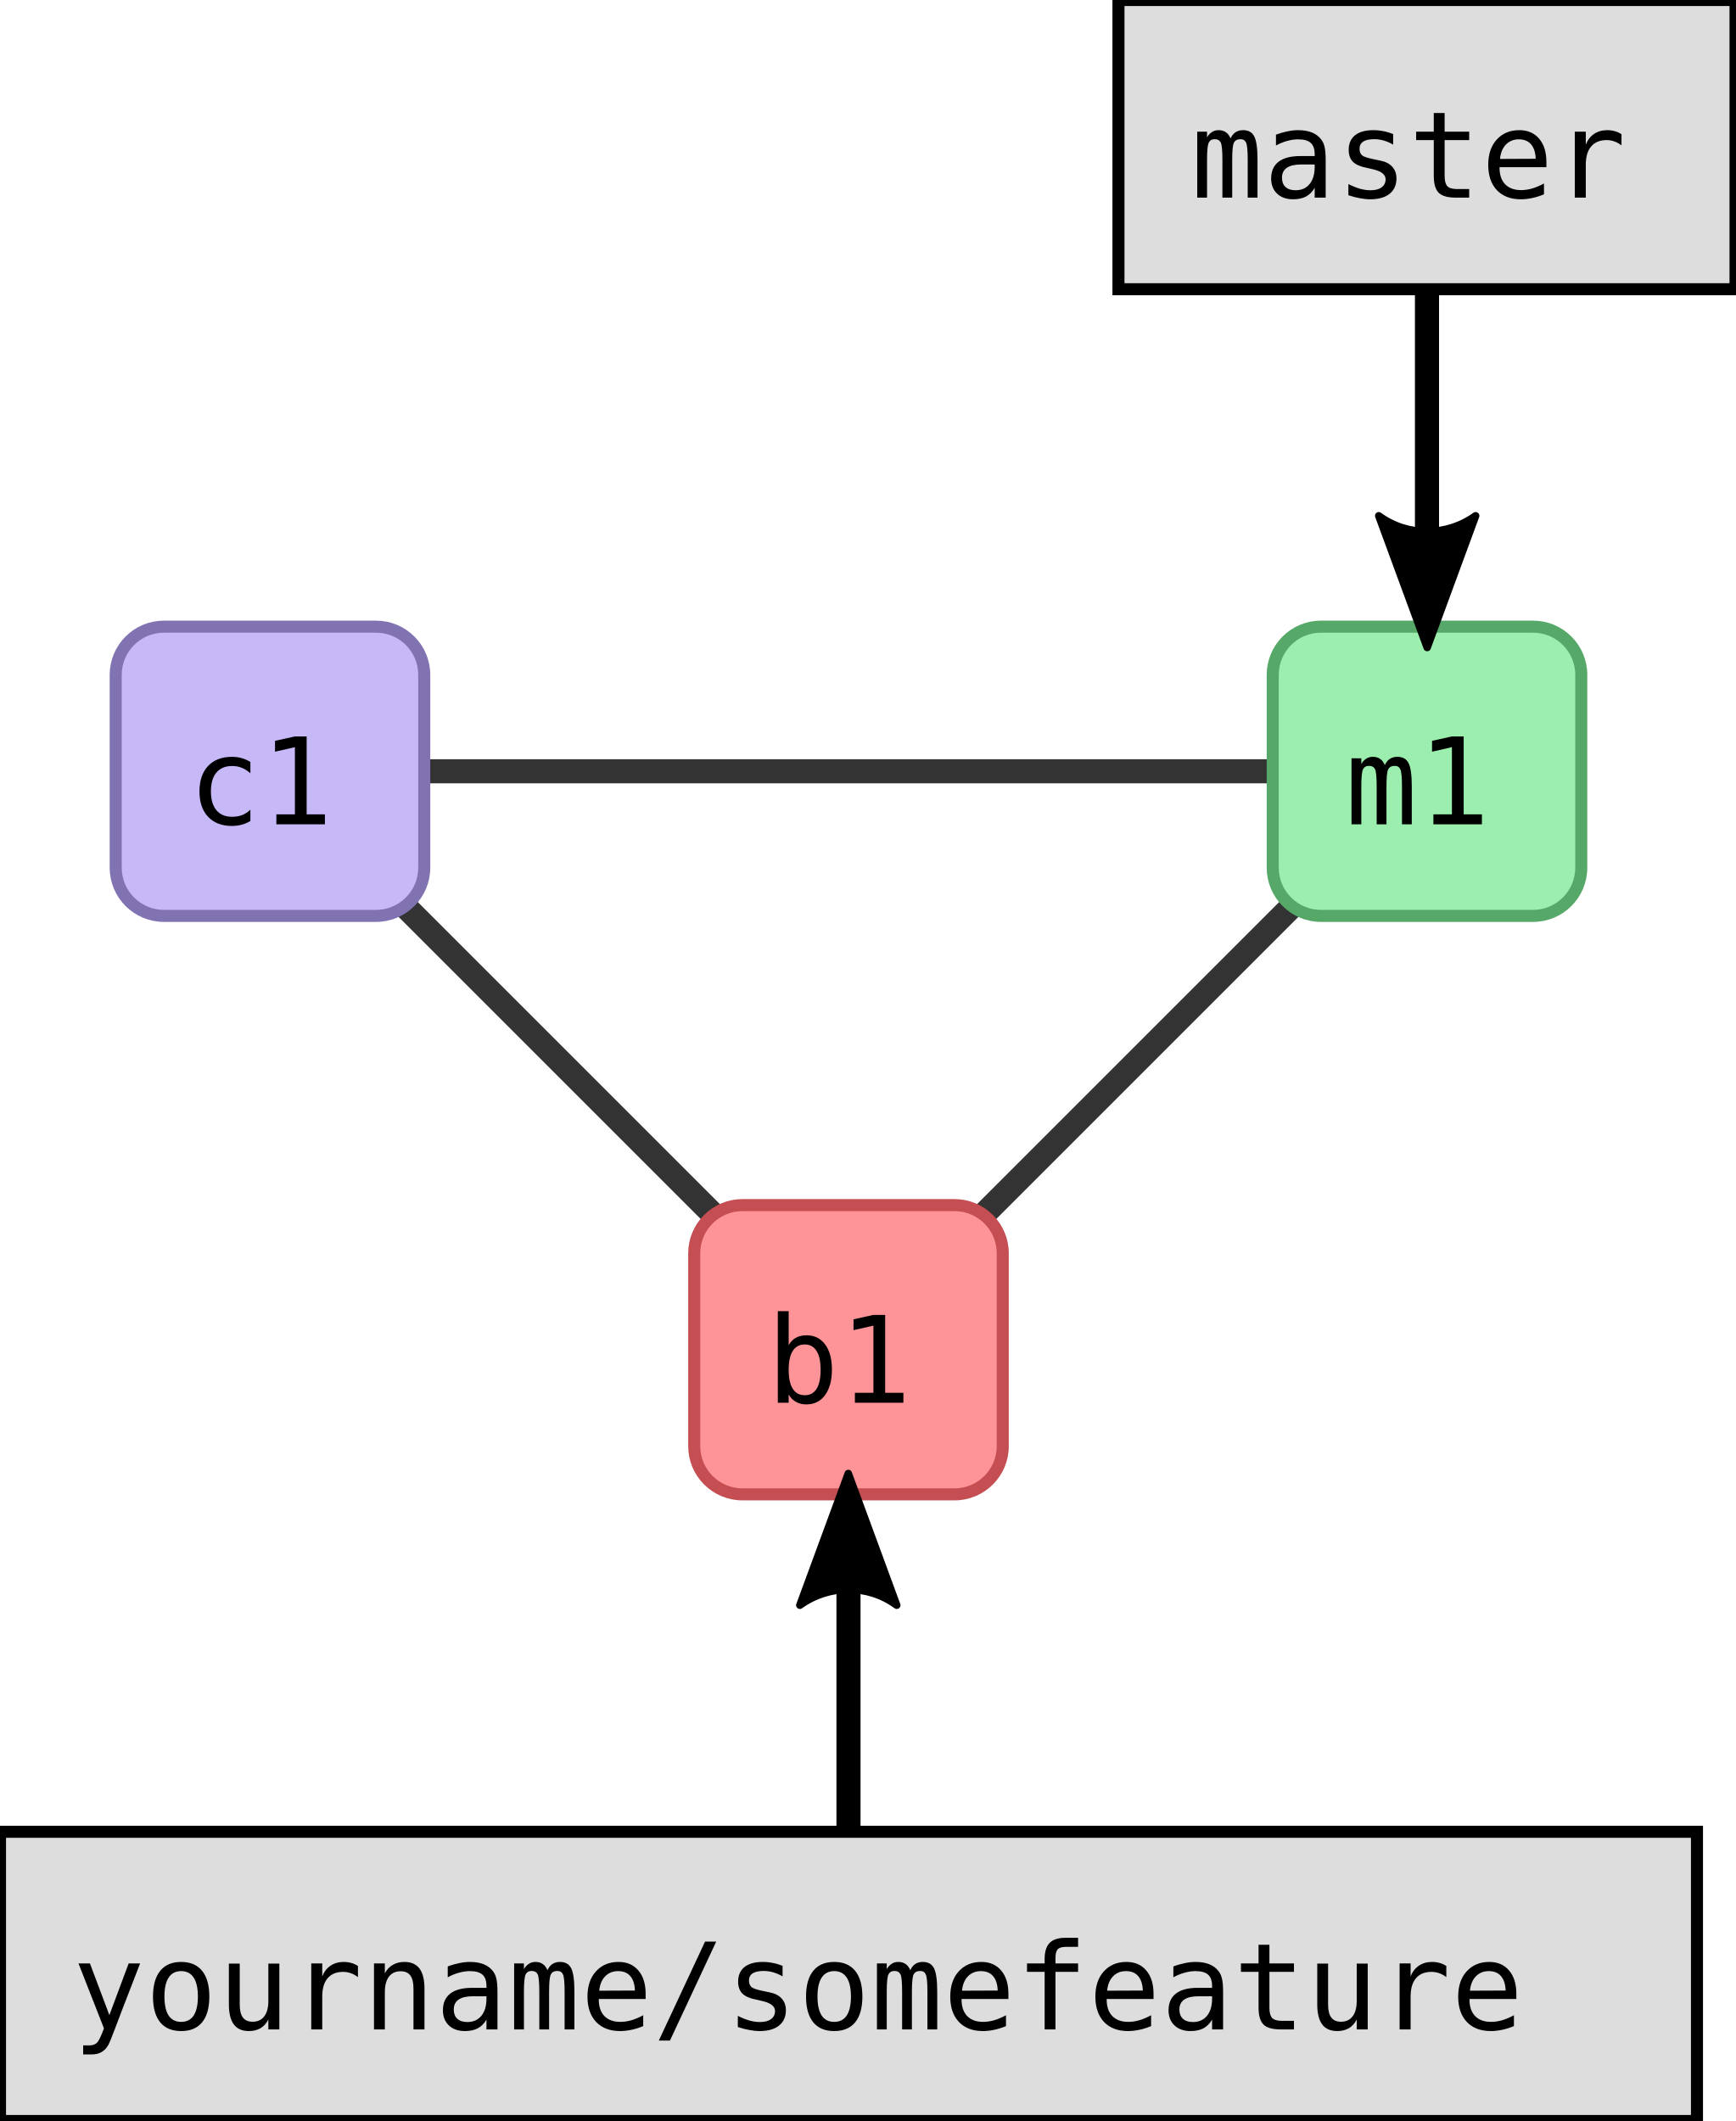
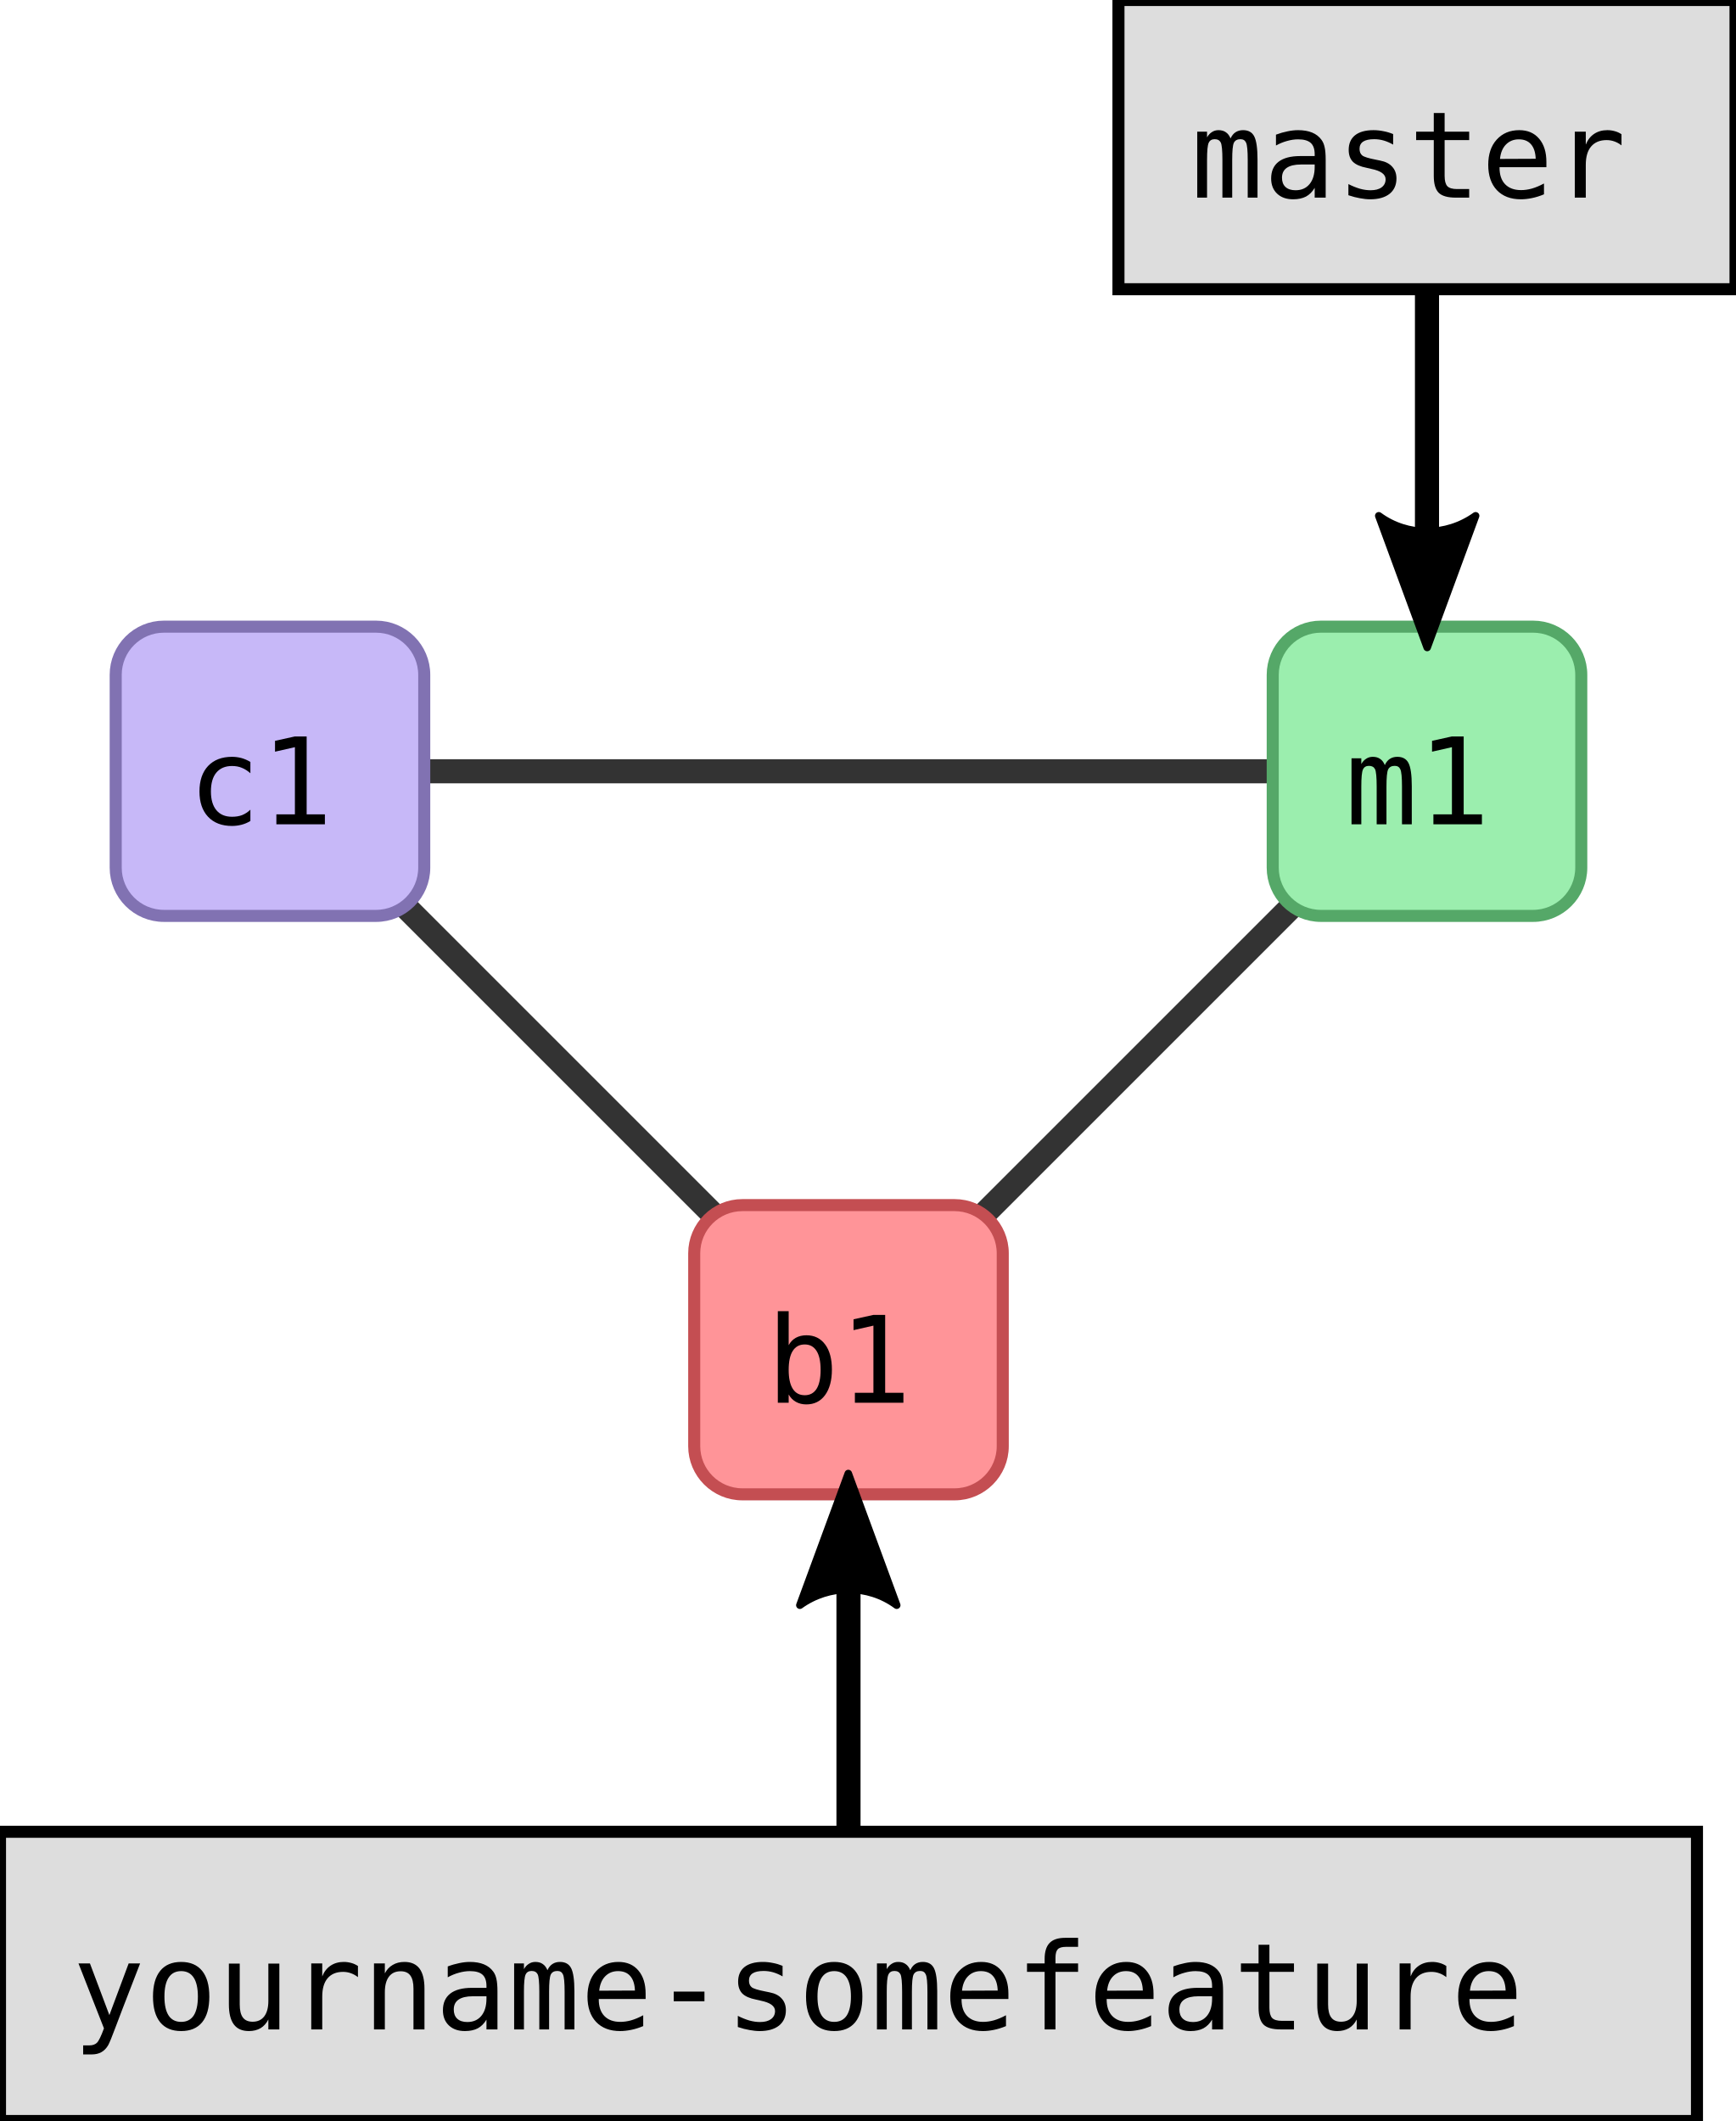
<svg xmlns="http://www.w3.org/2000/svg" width="180.0" height="220.0" id="svg2" version="1.1">
  <defs id="defs4">
    <marker orient="auto" refY="0.0" refX="0.0" id="fullmarker" style="overflow:visible;">
      <path style="opacity:1.0;fill:#000000;stroke:#000000;fill-rule:evenodd;stroke-width:0.625;stroke-linejoin:round;" d="M 8.719,4.034 L -2.207,0.016 L 8.719,-4.002 C 6.973,-1.63 6.983,1.616 8.719,4.034 z " transform="scale(0.5) rotate(180) translate(0,0)" />
    </marker>
    <marker orient="auto" refY="0.0" refX="0.0" id="ghostmarker" style="overflow:visible;">
      <path style="opacity:0.2;fill:#000000;stroke:#000000;fill-rule:evenodd;stroke-width:0.625;stroke-linejoin:round;" d="M 8.719,4.034 L -2.207,0.016 L 8.719,-4.002 C 6.973,-1.63 6.983,1.616 8.719,4.034 z " transform="scale(0.5) rotate(180) translate(0,0)" />
    </marker>
  </defs>
  <g transform="translate(12.0,65.0) rotate(0)" id="layer1">
    <line x1="16.0" y1="15.0" x2="136.0" y2="15.0" style="stroke:#000000;                         stroke-width:2.5;                         stroke-opacity:0.8" />
    <line x1="16.0" y1="15.0" x2="76.0" y2="75.0" style="stroke:#000000;                         stroke-width:2.5;                         stroke-opacity:0.8" />
    <line x1="76.0" y1="75.0" x2="136.0" y2="15.0" style="stroke:#000000;                         stroke-width:2.5;                         stroke-opacity:0.8" />
    <rect style="fill:#c7b8f8;                         stroke:#8172B2;                         stroke-width:1.25;                         stroke-miterlimit:4;                         stroke-opacity:1.0;                         stroke-dasharray:none" width="32.0" height="30.0" x="0.0" y="0.0" ry="5.0" />
    <text style="font-size:12.5px;                         font-style:normal;                         font-weight:normal;                         line-height:125%%;                         letter-spacing:0px;                         word-spacing:0px;                         fill:#000000;                         fill-opacity:1.0;                         stroke:none;                         font-family:DejaVu Sans Mono" x="7.5" y="20.5">c1</text>
    <rect style="fill:#9beeae;                         stroke:#55A868;                         stroke-width:1.25;                         stroke-miterlimit:4;                         stroke-opacity:1.0;                         stroke-dasharray:none" width="32.0" height="30.0" x="120.0" y="0.0" ry="5.0" />
    <text style="font-size:12.5px;                         font-style:normal;                         font-weight:normal;                         line-height:125%%;                         letter-spacing:0px;                         word-spacing:0px;                         fill:#000000;                         fill-opacity:1.0;                         stroke:none;                         font-family:DejaVu Sans Mono" x="127.5" y="20.5">m1</text>
    <rect style="fill:#ff9498;                         stroke:#C44E52;                         stroke-width:1.25;                         stroke-miterlimit:4;                         stroke-opacity:1.0;                         stroke-dasharray:none" width="32.0" height="30.0" x="60.0" y="60.0" ry="5.0" />
    <text style="font-size:12.5px;                         font-style:normal;                         font-weight:normal;                         line-height:125%%;                         letter-spacing:0px;                         word-spacing:0px;                         fill:#000000;                         fill-opacity:1.0;                         stroke:none;                         font-family:DejaVu Sans Mono" x="67.5" y="80.5">b1</text>
    <path style="fill:none;                  stroke:#000000;                  stroke-width:2.5;                  stroke-linecap:butt;                  stroke-linejoin:miter;                  stroke-opacity:1.0;                  marker-end:url(#fullmarker);                  stroke-miterlimit:4;                  stroke-dasharray:none" d="M 76.0,140.0 76.0,90.6" />
    <rect style="fill:#dddddd;                         stroke:#000000;                         stroke-width:1.25;                         stroke-miterlimit:4;                         stroke-opacity:1.0;                         stroke-dasharray:none" width="176.0" height="30.0" x="-12.0" y="125.0" ry="0.0" />
-     <text style="font-size:12.5px;                         font-style:normal;                         font-weight:normal;                         line-height:125%%;                         letter-spacing:0px;                         word-spacing:0px;                         fill:#000000;                         fill-opacity:1.0;                         stroke:none;                         font-family:DejaVu Sans Mono" x="-4.5" y="145.5">yourname/somefeature</text>
+     <text style="font-size:12.5px;                         font-style:normal;                         font-weight:normal;                         line-height:125%%;                         letter-spacing:0px;                         word-spacing:0px;                         fill:#000000;                         fill-opacity:1.0;                         stroke:none;                         font-family:DejaVu Sans Mono" x="-4.5" y="145.5">yourname-somefeature</text>
    <path style="fill:none;                  stroke:#000000;                  stroke-width:2.5;                  stroke-linecap:butt;                  stroke-linejoin:miter;                  stroke-opacity:1.0;                  marker-end:url(#fullmarker);                  stroke-miterlimit:4;                  stroke-dasharray:none" d="M 136.0,-50.0 136.0,-0.6" />
    <rect style="fill:#dddddd;                         stroke:#000000;                         stroke-width:1.25;                         stroke-miterlimit:4;                         stroke-opacity:1.0;                         stroke-dasharray:none" width="64.0" height="30.0" x="104.0" y="-65.0" ry="0.0" />
    <text style="font-size:12.5px;                         font-style:normal;                         font-weight:normal;                         line-height:125%%;                         letter-spacing:0px;                         word-spacing:0px;                         fill:#000000;                         fill-opacity:1.0;                         stroke:none;                         font-family:DejaVu Sans Mono" x="111.5" y="-44.5">master</text>
  </g>
</svg>
